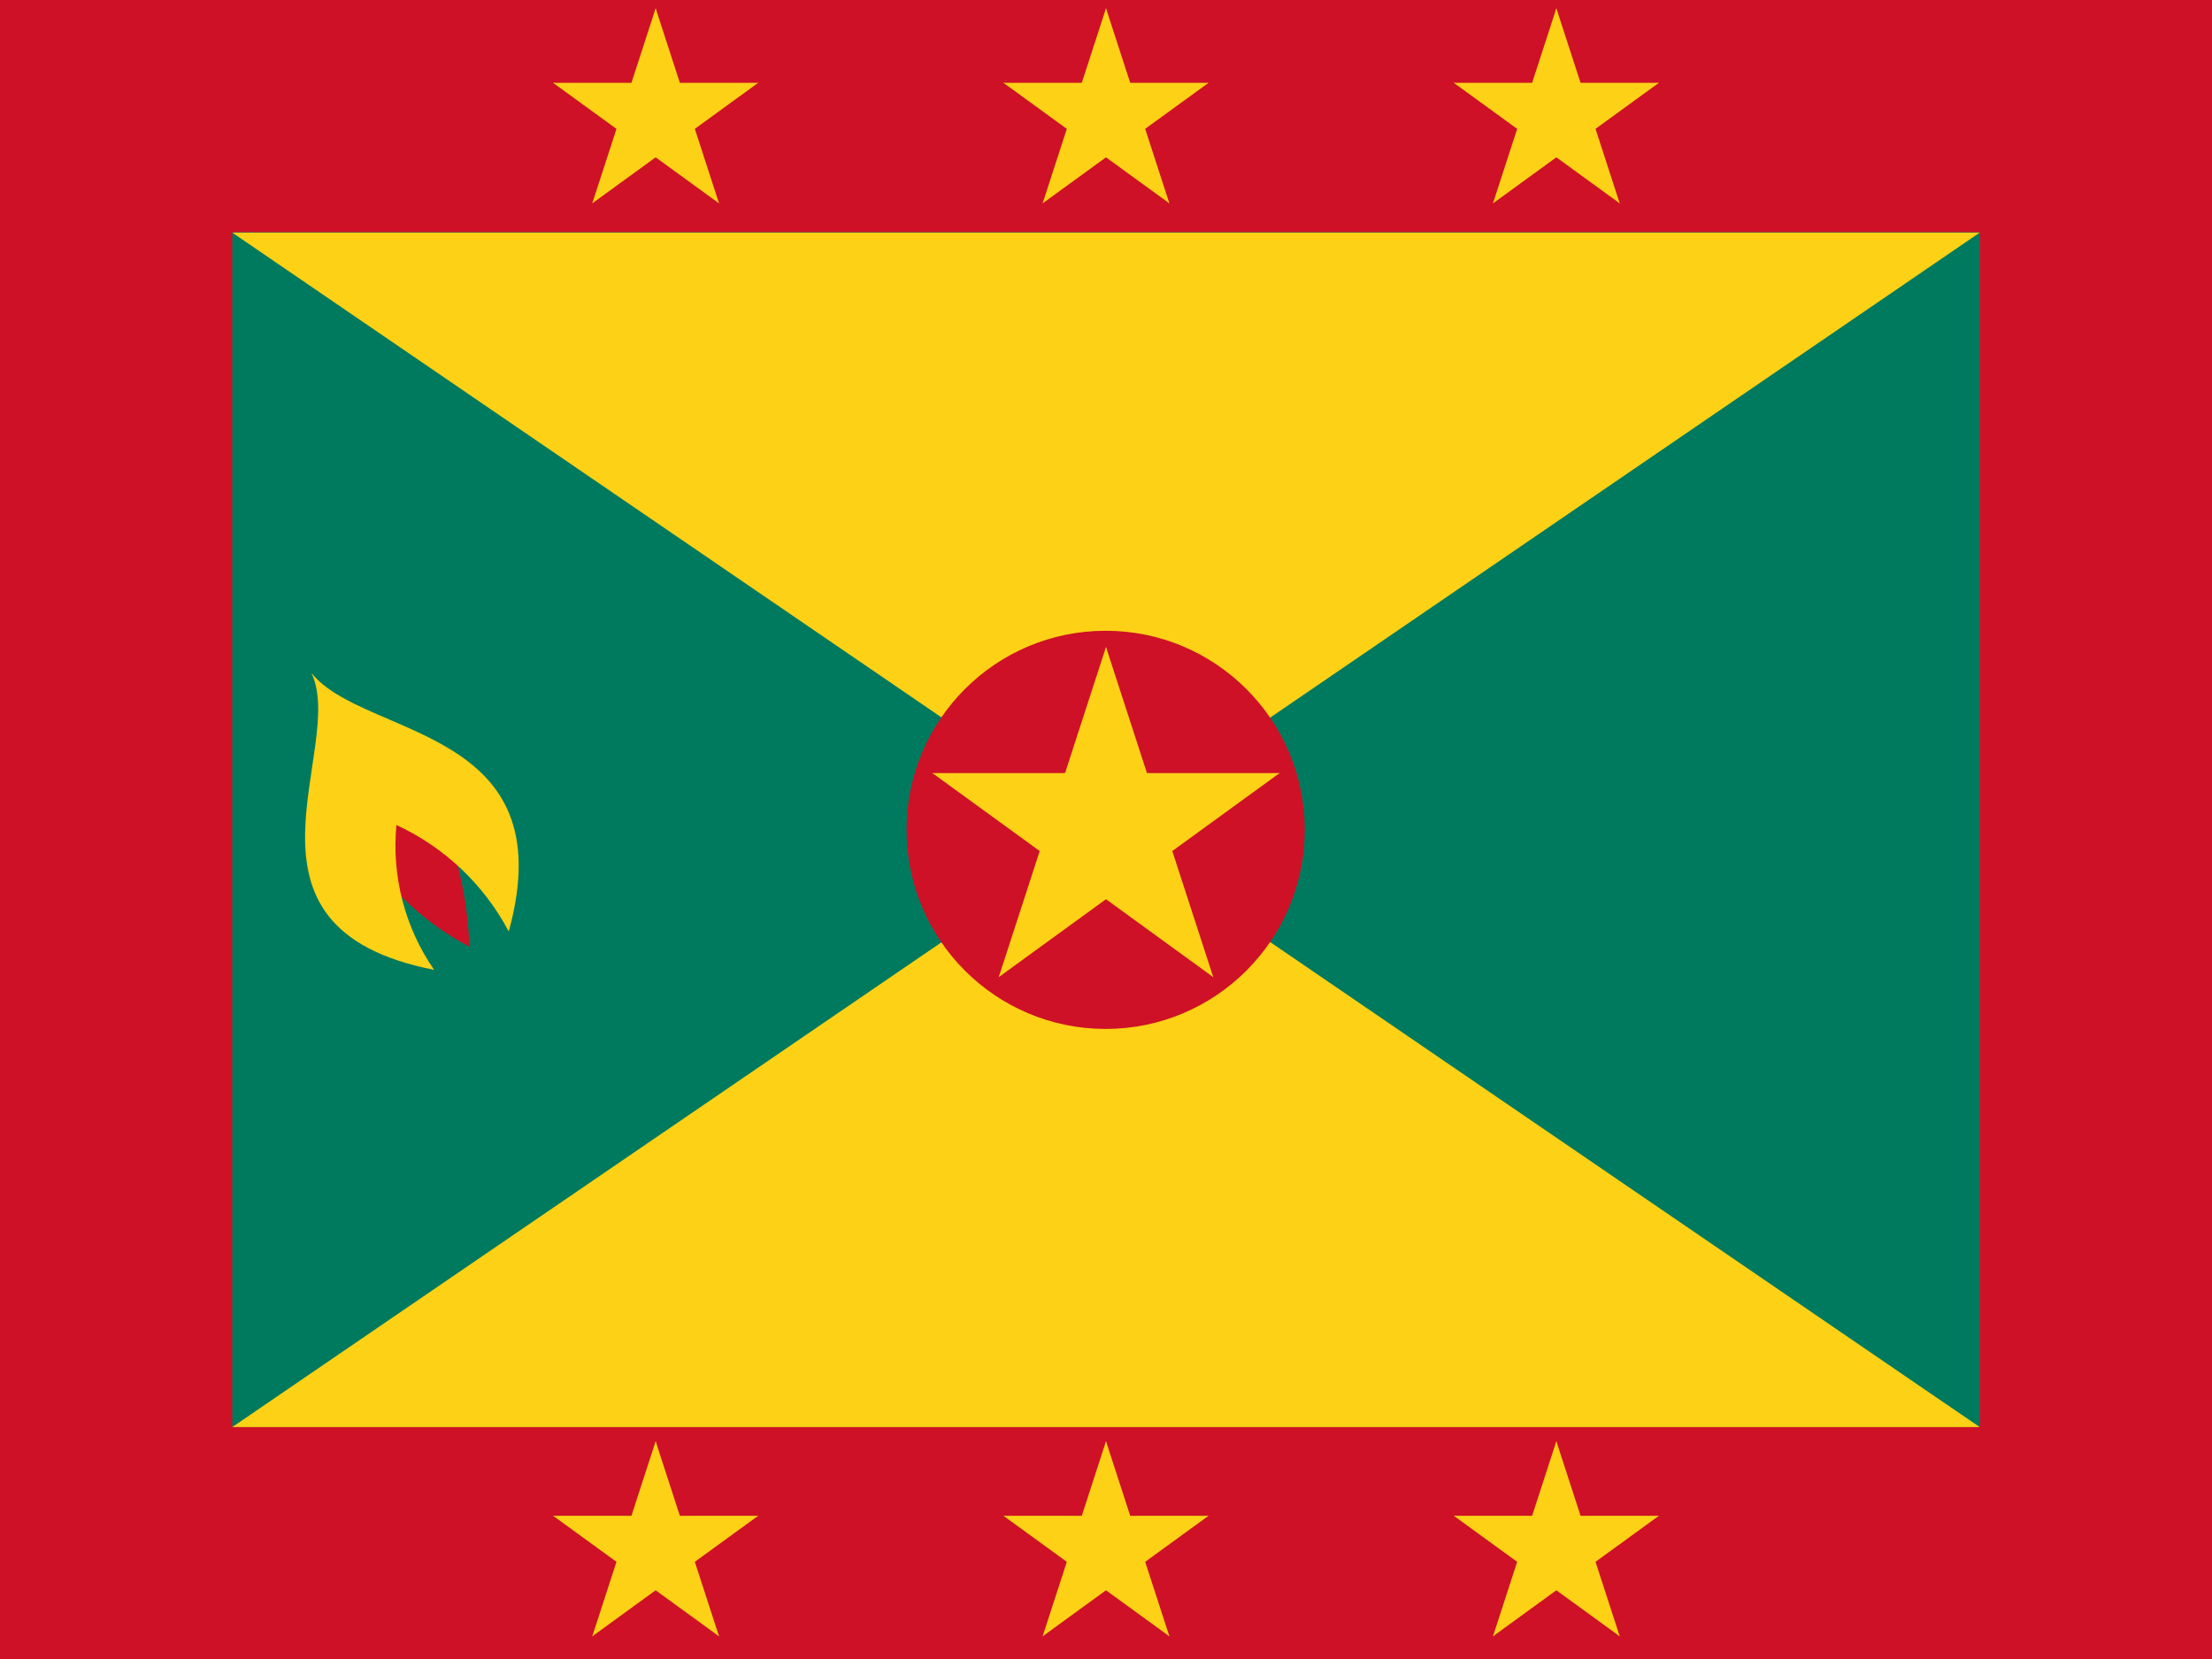
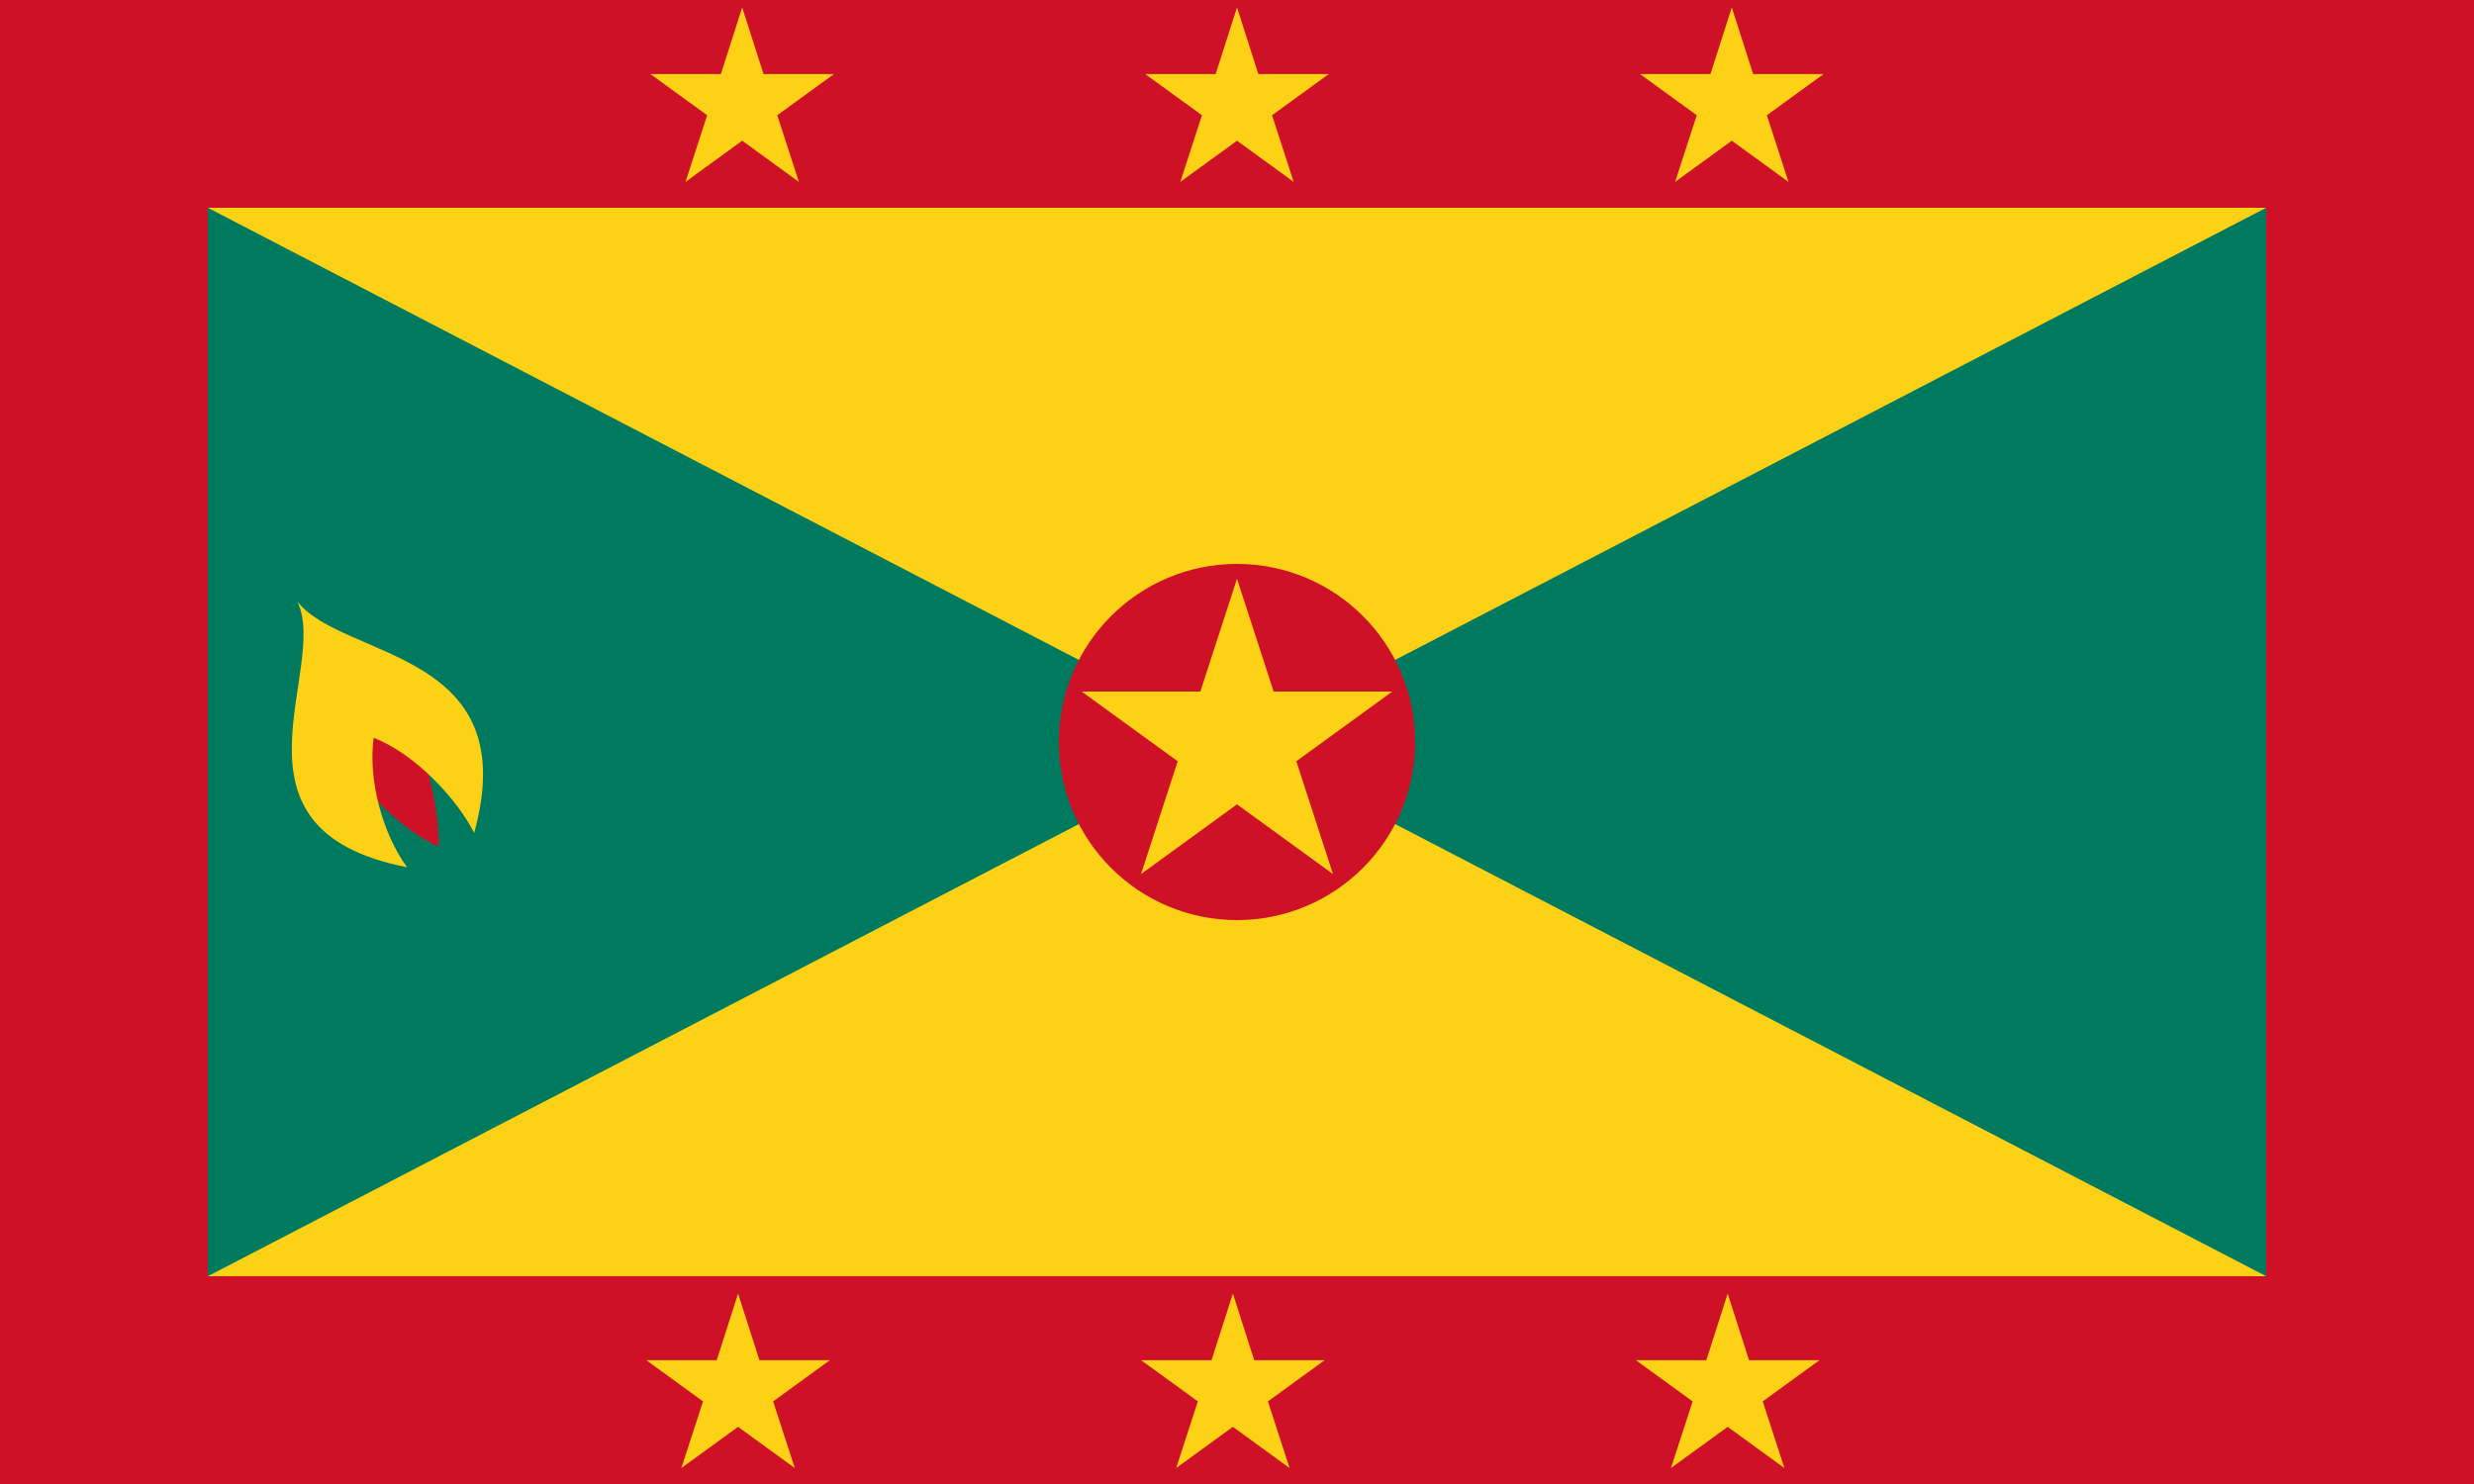
- <svg xmlns="http://www.w3.org/2000/svg" xmlns:xlink="http://www.w3.org/1999/xlink" id="flag-icons-gd" viewBox="0 0 640 480">
-   <defs>
-     <g id="c">
-       <g id="b">
-         <path id="a" fill="#fcd116" d="M0-1v1h.5" transform="rotate(18 0 -1)" />
-         <use xlink:href="#a" transform="scale(-1 1)" />
-       </g>
-       <use xlink:href="#b" transform="rotate(72)" />
-       <use xlink:href="#b" transform="rotate(144)" />
-       <use xlink:href="#b" transform="rotate(216)" />
-       <use xlink:href="#b" transform="rotate(288)" />
-     </g>
-   </defs>
-   <path fill="#ce1126" d="M0 0h640v480H0z" />
-   <path fill="#007a5e" d="M67.2 67.2h505.6v345.6H67.2z" />
-   <path fill="#fcd116" d="M67.2 67.3h505.6L67.2 412.9h505.6z" />
-   <circle cx="319.9" cy="240.1" r="57.6" fill="#ce1126" />
-   <use xlink:href="#c" width="100%" height="100%" transform="matrix(52.8 0 0 52.8 320 240)" />
-   <use xlink:href="#d" width="100%" height="100%" x="-100" transform="translate(-30.3)" />
-   <use xlink:href="#c" id="d" width="100%" height="100%" transform="matrix(31.2 0 0 31.2 320 33.6)" />
-   <use xlink:href="#d" width="100%" height="100%" x="100" transform="translate(30.3)" />
-   <path fill="#ce1126" d="M102.3 240.7a80.4 80.4 0 0 0 33.5 33.2 111 111 0 0 0-11.3-45l-22.2 11.8z" />
-   <path fill="#fcd116" d="M90.1 194.7c10.4 21.7-27.1 73.7 35.5 85.9a63.2 63.2 0 0 1-10.9-41.9 70 70 0 0 1 32.5 30.8c16.4-59.5-42-55.8-57.1-74.8z" />
-   <use xlink:href="#d" width="100%" height="100%" x="-100" transform="translate(-30.3 414.6)" />
-   <use xlink:href="#c" width="100%" height="100%" transform="matrix(31.2 0 0 31.2 320 448.2)" />
-   <use xlink:href="#d" width="100%" height="100%" x="100" transform="translate(30.3 414.6)" />
+ <svg xmlns="http://www.w3.org/2000/svg" version="1.1" id="Countryflags.com" x="0px" y="0px" viewBox="-5.5 576.5 300 180" enable-background="new -5.5 576.5 300 180" xml:space="preserve">
+   <g>
+     <rect id="_x31_3" x="-5.5" y="576.5" fill="#CE1126" width="300" height="180" />
+     <rect id="_x31_2" x="19.7" y="601.7" fill="#007A5E" width="249.6" height="129.6" />
+     <path id="_x31_1" fill="#FCD116" d="M19.7,601.7h249.6L19.7,731.3h249.6L19.7,601.7z" />
+     <circle id="_x31_0" fill="#CE1126" cx="144.5" cy="666.5" r="21.6" />
+     <path id="_x39_" fill="#CE1126" d="M35.15,666.746c2.702,5.034,7.959,10.512,12.549,12.438c0.074-5.112-1.74-11.664-4.22-16.884     L35.15,666.746z" />
+     <path id="_x38_" fill="#FCD116" d="M30.567,649.478c3.918,8.166-10.16,27.648,13.294,32.214     c-2.894-3.948-4.759-10.464-4.053-15.696c4.921,1.872,10.098,7.35,12.19,11.538C58.136,655.244,36.254,656.6,30.567,649.478z" />
+     <polygon id="_x37_" fill="#FCD116" points="125.669,660.382 137.307,668.837 132.862,682.519 144.5,674.063 156.138,682.519      151.693,668.837 163.331,660.382 148.945,660.382 144.5,646.7 140.055,660.382    " />
+     <polygon id="_x36_" fill="#FCD116" points="73.373,585.485 80.25,590.481 77.623,598.565 84.5,593.569 91.377,598.565      88.75,590.481 95.628,585.485 87.089,585.485 84.5,577.4 81.912,585.485    " />
+     <polygon id="_x35_" fill="#FCD116" points="133.373,585.485 140.25,590.481 137.623,598.565 144.5,593.569 151.377,598.565      148.75,590.481 155.627,585.485 147.088,585.485 144.5,577.4 141.912,585.485    " />
+     <polygon id="_x34_" fill="#FCD116" points="193.373,585.485 200.25,590.481 197.623,598.565 204.5,593.569 211.377,598.565      208.75,590.481 215.628,585.485 207.089,585.485 204.5,577.4 201.912,585.485    " />
+     <polygon id="_x33_" fill="#FCD116" points="192.873,741.485 199.75,746.481 197.123,754.566 204,749.569 210.877,754.566      208.25,746.481 215.128,741.485 206.589,741.485 204,733.4 201.412,741.485    " />
+     <polygon id="_x32_" fill="#FCD116" points="132.873,741.485 139.75,746.481 137.123,754.566 144,749.569 150.877,754.566      148.25,746.481 155.128,741.485 146.589,741.485 144,733.4 141.412,741.485    " />
+     <polygon id="_x31_" fill="#FCD116" points="72.873,741.485 79.75,746.481 77.123,754.566 84,749.569 90.877,754.566      88.25,746.481 95.128,741.485 86.589,741.485 84,733.4 81.412,741.485    " />
+   </g>
</svg>
